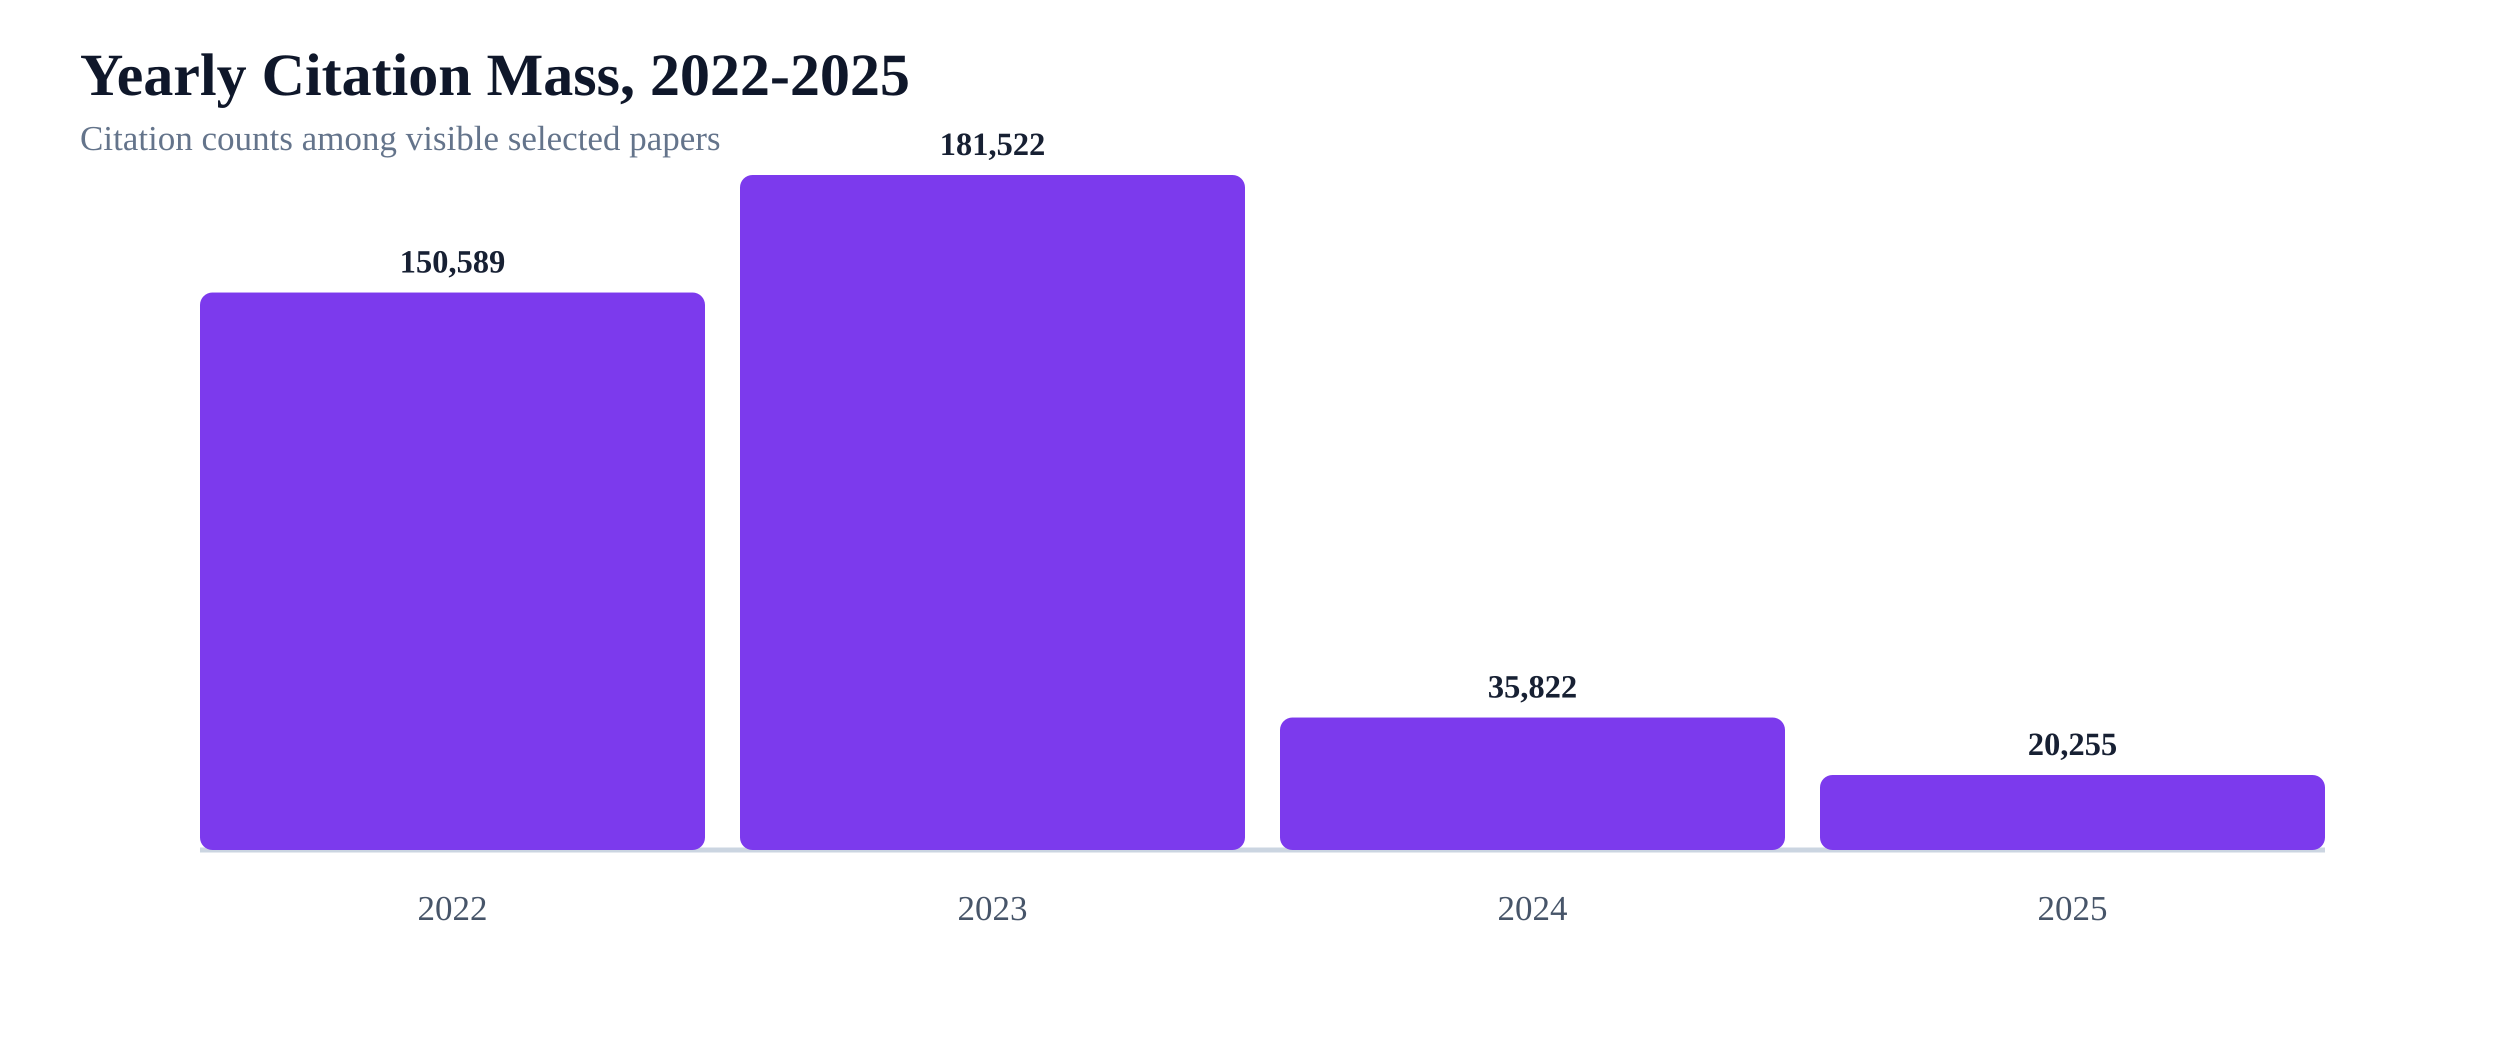
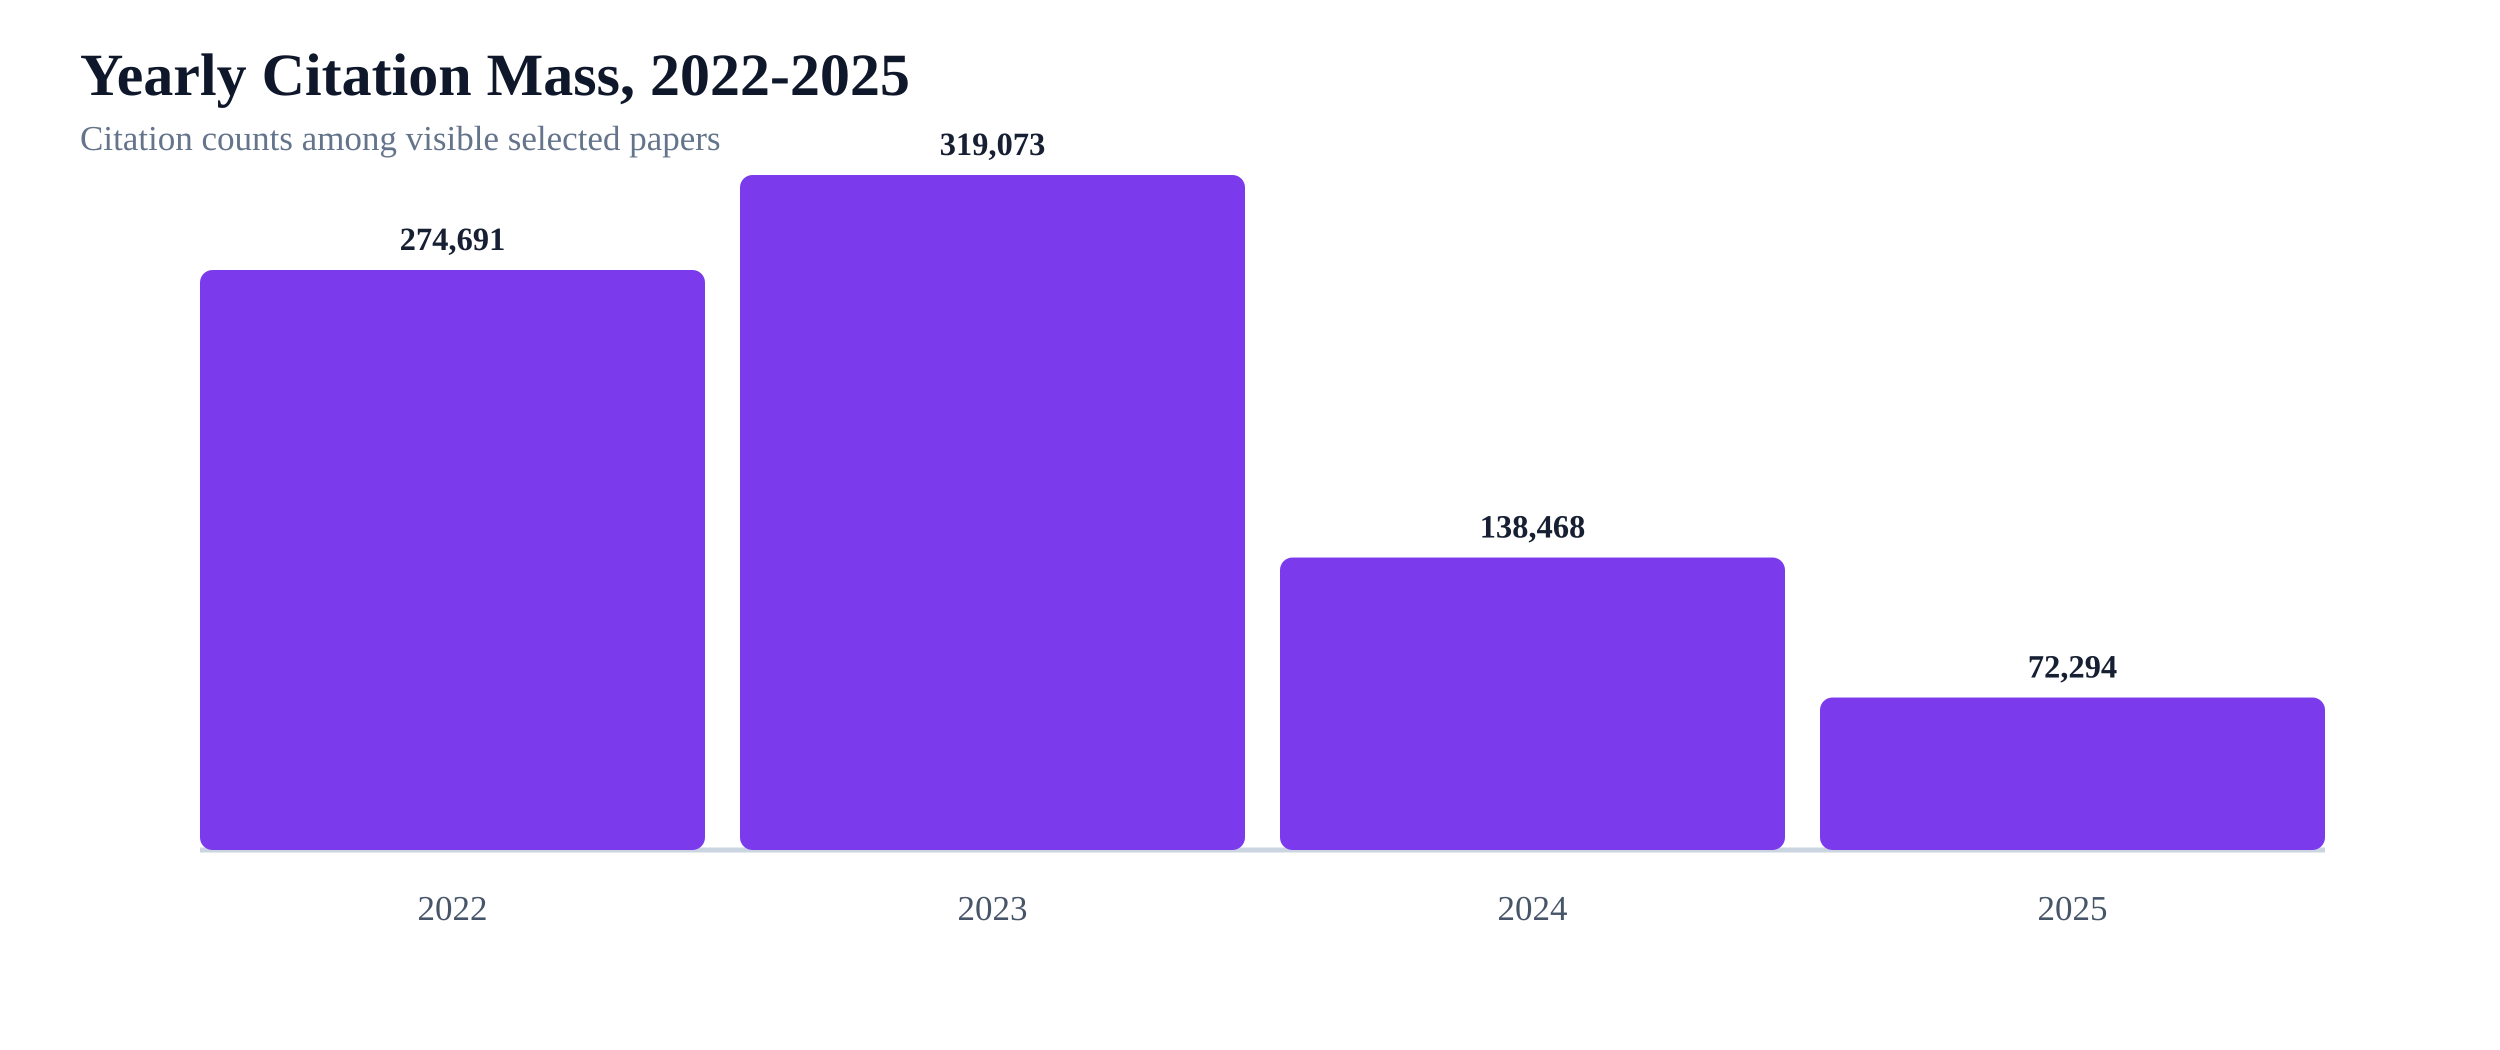
<svg xmlns="http://www.w3.org/2000/svg" width="1000" height="420" viewBox="0 0 1000 420" role="img" aria-label="Yearly citation mass 2022-2025">
  <rect width="100%" height="100%" fill="#ffffff" />
  <text x="32" y="38" fill="#0f172a" font-size="24" font-weight="800">Yearly Citation Mass, 2022-2025</text>
  <text x="32" y="60" fill="#64748b" font-size="14">Citation counts among visible selected papers</text>
  <line x1="80" y1="340" x2="930" y2="340" stroke="#cbd5e1" stroke-width="2" />
-   <rect x="80" y="117" width="202" height="223" rx="5" fill="#7c3aed" />
+   <rect x="80" y="108" width="202" height="232" rx="5" fill="#7c3aed" />
  <text x="181.0" y="368" text-anchor="middle" fill="#475569" font-size="14">2022</text>
-   <text x="181.0" y="109" text-anchor="middle" fill="#172033" font-size="13" font-weight="700">150,589</text>
+   <text x="181.0" y="100" text-anchor="middle" fill="#172033" font-size="13" font-weight="700">274,691</text>
  <rect x="296" y="70" width="202" height="270" rx="5" fill="#7c3aed" />
  <text x="397.0" y="368" text-anchor="middle" fill="#475569" font-size="14">2023</text>
-   <text x="397.0" y="62" text-anchor="middle" fill="#172033" font-size="13" font-weight="700">181,522</text>
-   <rect x="512" y="287" width="202" height="53" rx="5" fill="#7c3aed" />
+   <text x="397.0" y="62" text-anchor="middle" fill="#172033" font-size="13" font-weight="700">319,073</text>
+   <rect x="512" y="223" width="202" height="117" rx="5" fill="#7c3aed" />
  <text x="613.0" y="368" text-anchor="middle" fill="#475569" font-size="14">2024</text>
-   <text x="613.0" y="279" text-anchor="middle" fill="#172033" font-size="13" font-weight="700">35,822</text>
-   <rect x="728" y="310" width="202" height="30" rx="5" fill="#7c3aed" />
+   <text x="613.0" y="215" text-anchor="middle" fill="#172033" font-size="13" font-weight="700">138,468</text>
+   <rect x="728" y="279" width="202" height="61" rx="5" fill="#7c3aed" />
  <text x="829.0" y="368" text-anchor="middle" fill="#475569" font-size="14">2025</text>
-   <text x="829.0" y="302" text-anchor="middle" fill="#172033" font-size="13" font-weight="700">20,255</text>
+   <text x="829.0" y="271" text-anchor="middle" fill="#172033" font-size="13" font-weight="700">72,294</text>
</svg>
